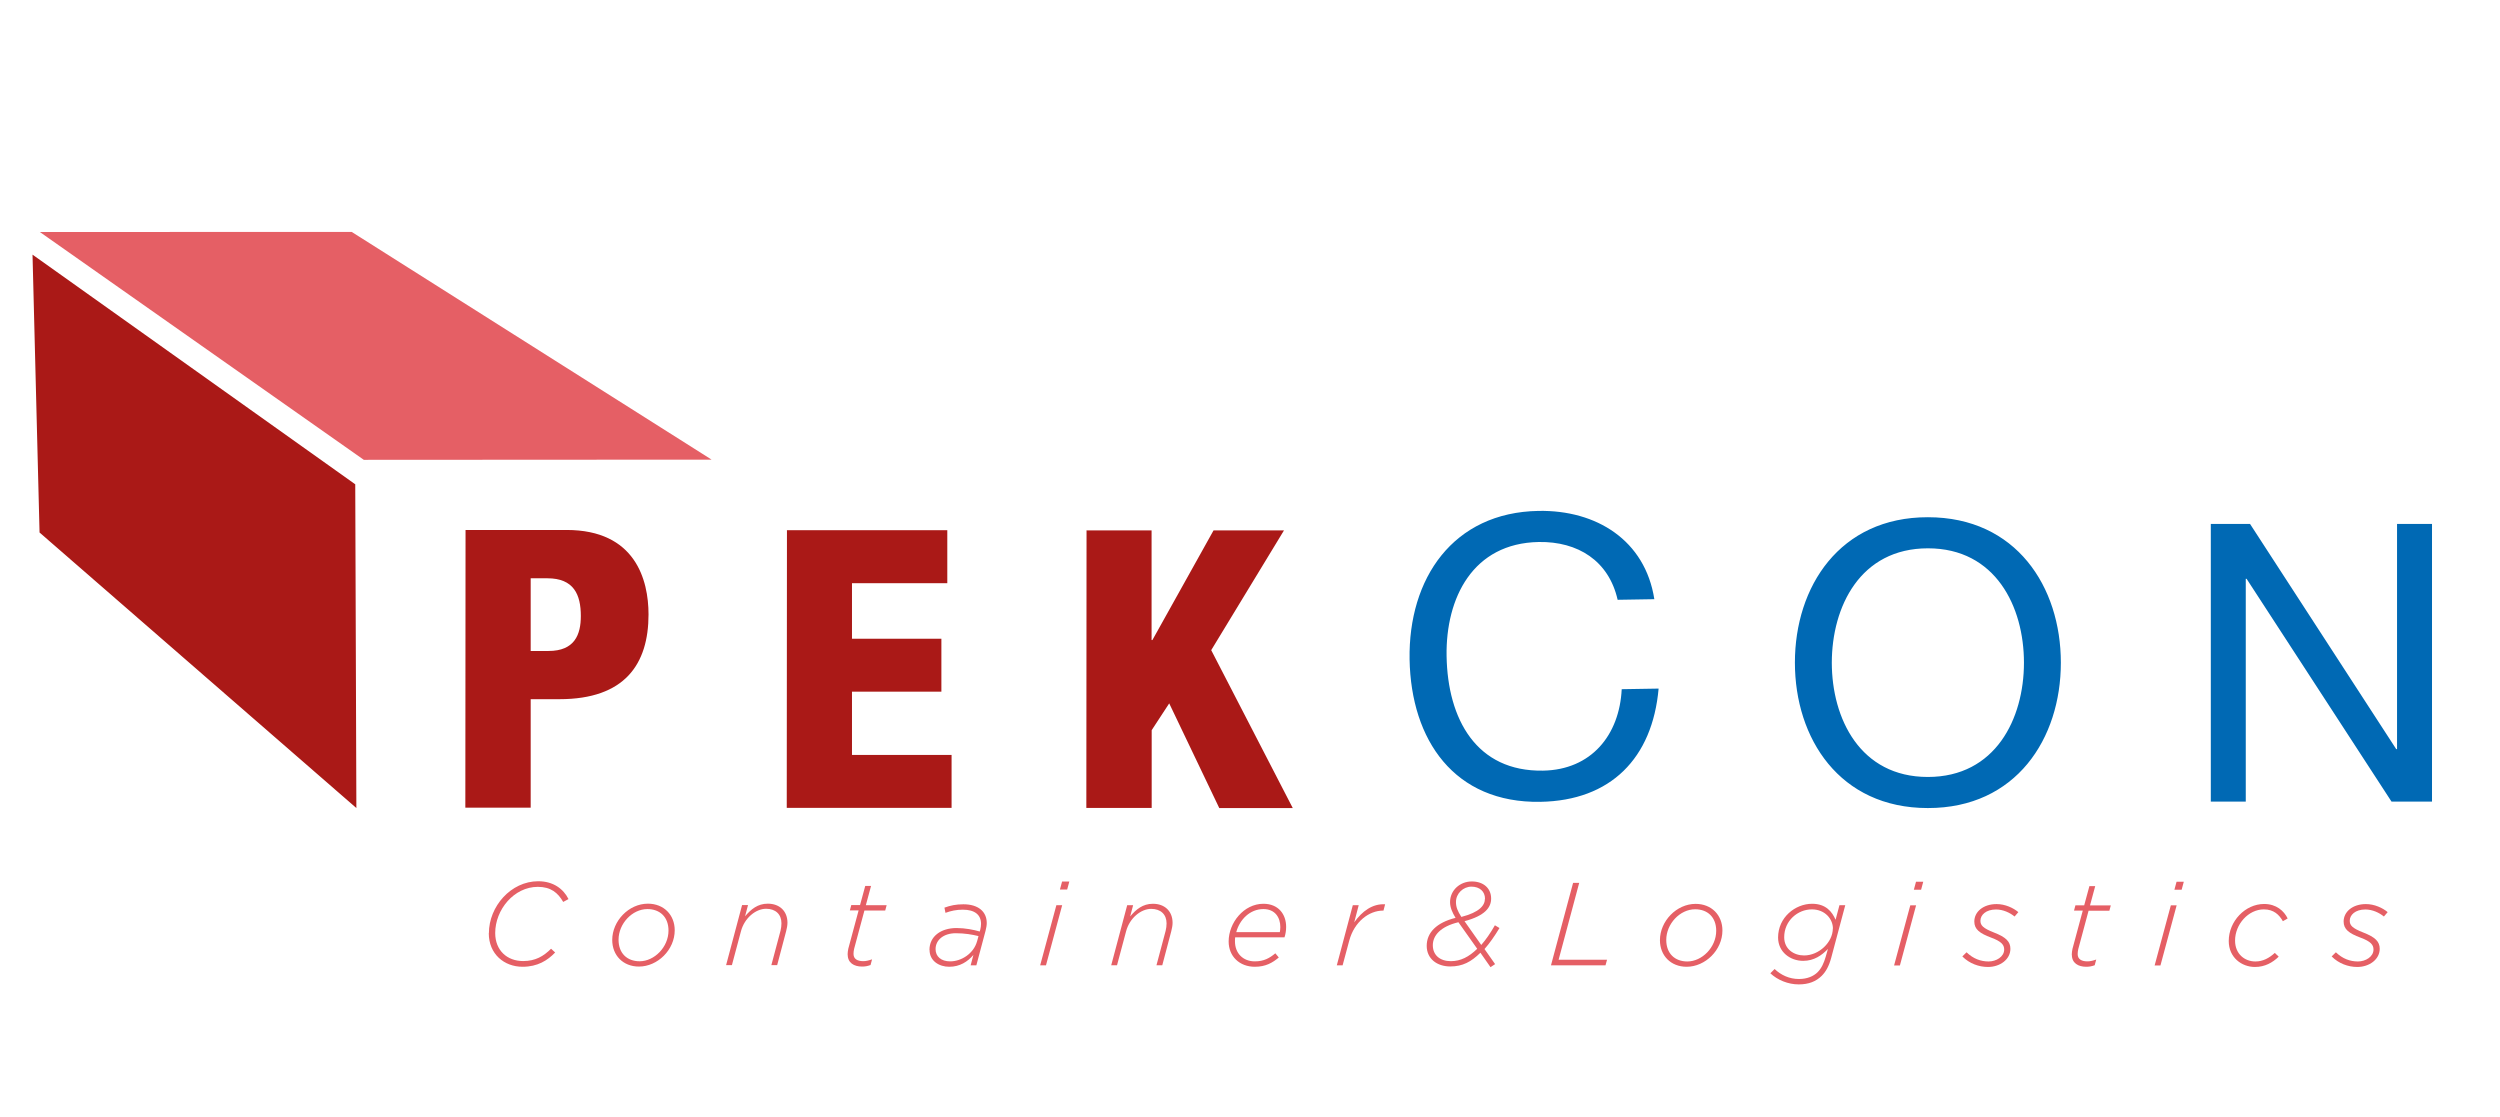
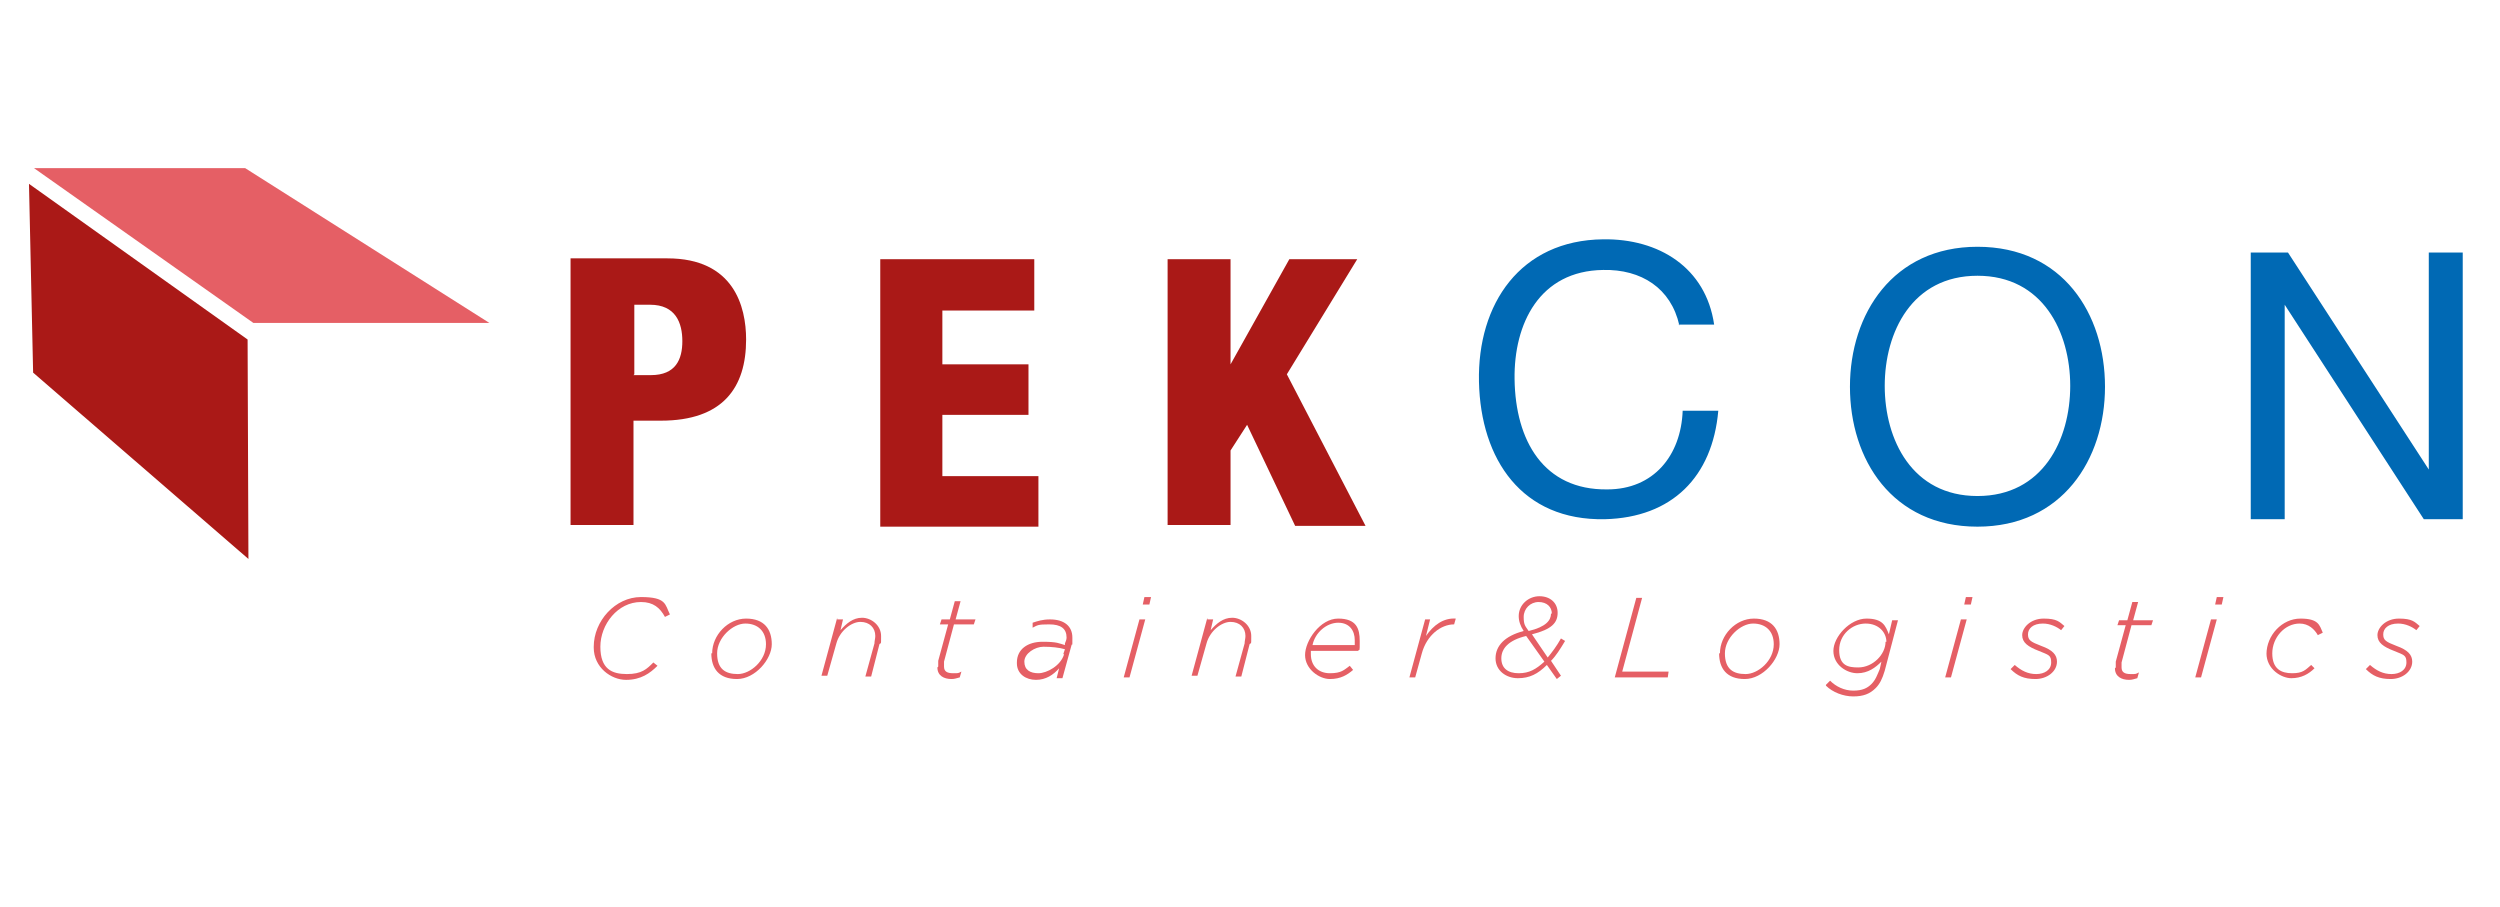
- <svg xmlns="http://www.w3.org/2000/svg" id="Layer_1" viewBox="0 0 245.25 109.5">
+ <svg xmlns="http://www.w3.org/2000/svg" id="Layer_1" version="1.1" viewBox="0 0 301.9 109.5">
  <defs>
-     <style>.cls-1{fill:#aa1917;}.cls-2{fill:#0069b4;}.cls-3{fill:#e55f65;}</style>
+     <style>
+       .st0 {
+         fill: #aa1917;
+       }
+ 
+       .st1 {
+         fill: #e55f65;
+       }
+ 
+       .st2 {
+         fill: #0069b4;
+       }
+     </style>
  </defs>
-   <path class="cls-1" d="M45.66,51.99h9.92c6.75,0,8.04,4.89,8.04,8.29,0,4.88-2.33,8.31-8.74,8.31h-2.82s0,10.64,0,10.64h-6.41s.02-27.24.02-27.24ZM52.06,63.86h1.75c2.56,0,3.17-1.6,3.17-3.43,0-2.1-.69-3.7-3.28-3.7h-1.64s0,7.13,0,7.13ZM77.18,52.01h15.75s0,5.2,0,5.2h-9.35s0,5.45,0,5.45h8.77s0,5.19,0,5.19h-8.77s0,6.21,0,6.21h9.77s0,5.19,0,5.19h-16.17s.02-27.25.02-27.25ZM106.56,52.03h6.41s0,10.76,0,10.76h.08s6-10.76,6-10.76h6.91s-7.14,11.75-7.14,11.75l8,15.49h-7.21s-4.91-10.27-4.91-10.27l-1.72,2.63v7.63s-6.41,0-6.41,0l.02-27.24Z" />
-   <path class="cls-2" d="M158.69,58.84c-.87-3.84-3.91-5.73-7.73-5.67-6.48.11-9.14,5.49-9.05,11.18.1,6.22,2.94,11.36,9.46,11.25,4.73-.08,7.5-3.48,7.72-7.99l3.62-.06c-.61,6.84-4.7,10.99-11.6,11.11-8.43.14-12.69-6.04-12.83-13.98-.13-7.93,4.26-14.42,12.65-14.56,5.68-.1,10.46,2.88,11.36,8.66l-3.62.06ZM189.13,50.74c8.66,0,13.04,6.83,13.04,14.27,0,7.44-4.39,14.27-13.05,14.26-8.66,0-13.04-6.83-13.04-14.27,0-7.44,4.39-14.27,13.05-14.26M189.12,76.22c6.64,0,9.43-5.72,9.43-11.21,0-5.49-2.78-11.22-9.42-11.22-6.64,0-9.42,5.72-9.43,11.21,0,5.49,2.78,11.22,9.42,11.22M216.88,51.4h3.85s14.34,22.09,14.34,22.09h.08s0-22.09,0-22.09h3.43s0,27.24,0,27.24h-3.97s-14.22-21.86-14.22-21.86h-.08s0,21.86,0,21.86h-3.43s0-27.24,0-27.24Z" />
-   <polyline class="cls-3" points="4.49 22.76 34.5 22.75 69.81 45.09 35.69 45.11 3.91 22.76" />
-   <polygon class="cls-1" points="3.19 24.98 34.85 47.51 34.96 79.27 3.88 52.24 3.19 24.98" />
-   <path class="cls-3" d="M47.96,91.55c0-2.63,2.16-5.1,4.84-5.1,1.48,0,2.47.75,2.97,1.75l-.52.28c-.52-.9-1.21-1.48-2.49-1.48-2.34,0-4.18,2.24-4.18,4.53,0,1.7,1.16,2.75,2.74,2.75,1.2,0,2-.47,2.74-1.21l.4.37c-.74.77-1.71,1.4-3.2,1.4-1.79,0-3.31-1.24-3.31-3.29" />
-   <path class="cls-3" d="M60.06,92.21c0-1.86,1.62-3.56,3.5-3.56,1.56,0,2.63,1.1,2.63,2.61,0,1.92-1.68,3.56-3.51,3.56-1.56,0-2.62-1.1-2.62-2.61M65.58,91.29c0-1.33-.84-2.11-2.07-2.11-1.49,0-2.83,1.43-2.83,3.01,0,1.33.84,2.11,2.07,2.11,1.43,0,2.83-1.38,2.83-3.01" />
-   <path class="cls-3" d="M72.81,88.79h.57s-.29,1.1-.29,1.1c.58-.69,1.24-1.24,2.23-1.24,1.17,0,1.93.74,1.93,1.87,0,.26-.06.55-.13.83l-.88,3.33h-.57s.9-3.38.9-3.38c.06-.22.09-.51.09-.73,0-.88-.58-1.42-1.51-1.42-1.01,0-2.12.91-2.46,2.2l-.89,3.33h-.57s1.57-5.9,1.57-5.9Z" />
-   <path class="cls-3" d="M83.15,93.63c0-.18.04-.42.07-.57l1.01-3.75h-.86s.14-.52.14-.52h.86s.51-1.88.51-1.88h.57s-.51,1.89-.51,1.89h2.04s-.14.52-.14.52h-2.04s-1.01,3.76-1.01,3.76c-.04.15-.06.36-.06.5,0,.49.37.71.96.71.25,0,.52-.06.86-.18l-.15.56c-.31.11-.53.15-.83.15-.79,0-1.41-.36-1.41-1.17" />
-   <path class="cls-3" d="M91.18,93.18c0-1.31,1.11-2.14,2.66-2.14.84,0,1.68.17,2.27.34l.05-.16c.05-.17.08-.43.08-.59,0-.89-.62-1.39-1.78-1.39-.65,0-1.15.11-1.71.31l-.1-.51c.58-.21,1.13-.33,1.86-.33,1.45,0,2.29.71,2.29,1.84,0,.22-.05.51-.12.77l-.9,3.38h-.56s.27-1.02.27-1.02c-.57.67-1.34,1.16-2.37,1.16-.98,0-1.93-.56-1.93-1.65M95.85,92.35l.14-.52c-.6-.15-1.36-.28-2.23-.28-1.18,0-1.98.65-1.98,1.56,0,.73.55,1.2,1.43,1.2,1.11,0,2.31-.77,2.64-1.97" />
-   <path class="cls-3" d="M103.63,88.8h.57s-1.59,5.9-1.59,5.9h-.57s1.59-5.9,1.59-5.9ZM104.19,86.48h.71s-.21.78-.21.78h-.71s.21-.78.21-.78Z" />
-   <path class="cls-3" d="M110.59,88.8h.57s-.29,1.1-.29,1.1c.58-.69,1.24-1.24,2.23-1.24,1.17,0,1.93.74,1.93,1.87,0,.26-.06.55-.13.83l-.88,3.33h-.57s.9-3.38.9-3.38c.06-.22.09-.51.09-.73,0-.88-.58-1.42-1.51-1.42-1.01,0-2.12.91-2.46,2.2l-.89,3.33h-.57s1.57-5.9,1.57-5.9Z" />
-   <path class="cls-3" d="M121.17,91.95c-.02.14-.02.27-.02.39,0,1.19.8,1.97,1.95,1.97.89,0,1.45-.32,2.01-.79l.34.41c-.61.51-1.28.91-2.35.91-1.5,0-2.57-1.02-2.57-2.48,0-1.84,1.49-3.7,3.41-3.7,1.48,0,2.23,1.04,2.23,2.26,0,.39-.06.73-.16,1.03h-4.85ZM121.27,91.44h4.28c.02-.1.05-.27.05-.49,0-.95-.52-1.77-1.66-1.77-1.33,0-2.33,1.04-2.66,2.25" />
-   <path class="cls-3" d="M132.72,88.8h.57s-.44,1.68-.44,1.68c.78-1.09,1.78-1.84,3.03-1.77l-.16.62h-.05c-1.36,0-2.81,1.08-3.31,2.95l-.65,2.42h-.57s1.57-5.9,1.57-5.9Z" />
-   <path class="cls-3" d="M145.23,93.46c-.9.89-1.74,1.35-2.96,1.35-1.28,0-2.31-.74-2.31-2.02,0-1.3.96-2.28,2.83-2.75-.32-.52-.54-1.02-.54-1.54,0-1.17.98-2.03,2.13-2.03s1.9.67,1.9,1.68c0,.87-.6,1.68-2.61,2.22l1.64,2.33c.46-.52.91-1.18,1.34-1.93l.45.27c-.5.82-.97,1.5-1.47,2.06l1.04,1.48-.45.3-.98-1.4ZM144.91,93.07l-1.84-2.6c-1.75.42-2.51,1.3-2.51,2.26,0,.96.69,1.56,1.77,1.56.96,0,1.77-.42,2.58-1.21M145.68,88.17c0-.71-.52-1.19-1.33-1.19-.81,0-1.52.67-1.52,1.51,0,.49.16.89.53,1.46,1.79-.46,2.31-1.14,2.31-1.78" />
-   <polygon class="cls-3" points="154.32 86.61 154.92 86.61 152.9 94.15 157.65 94.15 157.5 94.7 152.15 94.7 154.32 86.61" />
-   <path class="cls-3" d="M162.84,92.23c0-1.86,1.62-3.56,3.5-3.56,1.56,0,2.63,1.1,2.63,2.61,0,1.92-1.68,3.56-3.51,3.56-1.56,0-2.62-1.1-2.62-2.61M168.36,91.31c0-1.33-.84-2.11-2.07-2.11-1.49,0-2.83,1.43-2.83,3.01,0,1.33.84,2.11,2.07,2.11,1.43,0,2.83-1.38,2.83-3.01" />
-   <path class="cls-3" d="M173.67,95.48l.42-.42c.62.59,1.43.98,2.39.98.82,0,1.43-.28,1.82-.66.39-.39.62-.89.81-1.55l.21-.74c-.59.62-1.36,1.17-2.43,1.17-1.26,0-2.46-.86-2.46-2.29,0-1.97,1.68-3.31,3.34-3.31,1.36,0,1.97.8,2.3,1.57l.38-1.43h.57s-1.38,5.17-1.38,5.17c-.22.81-.52,1.35-.93,1.76-.56.55-1.27.84-2.26.84-1.04,0-2.08-.43-2.79-1.1M179.81,91.1c0-.94-.77-1.89-2.07-1.89-1.38,0-2.71,1.11-2.71,2.73,0,1.18.96,1.79,1.95,1.79,1.48,0,2.82-1.31,2.82-2.64" />
-   <path class="cls-3" d="M187.4,88.81h.57s-1.59,5.9-1.59,5.9h-.57s1.59-5.9,1.59-5.9ZM187.96,86.5h.71s-.21.78-.21.78h-.71s.21-.78.21-.78Z" />
-   <path class="cls-3" d="M192.51,93.82l.41-.4c.65.63,1.39.9,2.16.9.75,0,1.53-.46,1.53-1.17,0-.45-.25-.79-1.28-1.17-1.12-.42-1.65-.81-1.65-1.58,0-.94.86-1.71,2.19-1.71.83,0,1.63.37,2.13.79l-.37.43c-.45-.37-1.12-.69-1.82-.69-.99,0-1.53.54-1.53,1.1,0,.45.23.73,1.33,1.16,1.18.46,1.61.89,1.61,1.6,0,1.03-1.01,1.78-2.2,1.78-.91,0-1.83-.35-2.5-1.02" />
-   <path class="cls-3" d="M203.24,93.65c0-.18.04-.42.07-.57l1.01-3.75h-.86s.14-.52.14-.52h.86s.51-1.88.51-1.88h.57s-.51,1.89-.51,1.89h2.04s-.14.52-.14.52h-2.04s-1.01,3.76-1.01,3.76c-.04.15-.06.36-.06.5,0,.49.37.71.96.71.25,0,.52-.06.86-.18l-.15.56c-.31.11-.53.15-.83.15-.79,0-1.41-.36-1.41-1.17" />
-   <path class="cls-3" d="M212.96,88.81h.57s-1.59,5.9-1.59,5.9h-.57s1.59-5.9,1.59-5.9ZM213.52,86.5h.71s-.21.78-.21.78h-.71s.21-.78.21-.78Z" />
-   <path class="cls-3" d="M218.64,92.31c0-1.93,1.61-3.63,3.47-3.63,1.2,0,1.95.68,2.31,1.42l-.47.27c-.36-.63-.89-1.16-1.87-1.16-1.5,0-2.82,1.45-2.82,3.06,0,1.33.96,2.05,1.99,2.05.76,0,1.36-.34,1.91-.84l.38.37c-.6.58-1.35,1.01-2.33,1.01-1.3,0-2.57-.93-2.57-2.54" />
-   <path class="cls-3" d="M228.74,93.82l.41-.4c.65.63,1.39.9,2.16.9.75,0,1.53-.46,1.53-1.17,0-.45-.25-.79-1.28-1.17-1.12-.42-1.65-.81-1.65-1.58,0-.94.86-1.71,2.19-1.71.83,0,1.63.37,2.13.79l-.37.43c-.45-.37-1.12-.69-1.82-.69-.99,0-1.53.54-1.53,1.1,0,.45.23.73,1.33,1.16,1.18.46,1.61.89,1.61,1.6,0,1.03-1.01,1.78-2.2,1.78-.91,0-1.83-.35-2.5-1.02" />
+   <g>
+     <polyline class="st1" points="4.5 20.3 29.6 20.3 59.1 39 30.6 39 4.1 20.3" />
+     <polygon class="st0" points="3.5 22.2 29.9 41 30 67.5 4 45 3.5 22.2" />
+   </g>
+   <g>
+     <path class="st0" d="M68.9,31.2h11.7c8,0,9.5,5.8,9.5,9.8,0,5.8-2.8,9.8-10.3,9.8h-3.3v12.6h-7.6V31.2s0,0,0,0ZM76.5,45.3h2.1c3,0,3.8-1.9,3.8-4.1s-.8-4.4-3.9-4.4h-1.9s0,8.4,0,8.4ZM106.3,31.3h18.6v6.2h-11.1v6.5h10.4v6.1h-10.4v7.4h11.6v6.1h-19.1V31.2s0,0,0,0ZM141,31.3h7.6v12.7h0l7.1-12.7h8.2l-8.5,13.9,9.5,18.3h-8.5l-5.8-12.2-2,3.1v9h-7.6V31.3s0,0,0,0Z" />
+     <path class="st2" d="M202.8,39.3c-1-4.5-4.6-6.8-9.2-6.7-7.7.1-10.8,6.5-10.7,13.2.1,7.4,3.5,13.4,11.2,13.3,5.6,0,8.9-4.1,9.1-9.5h4.3c-.7,8-5.6,12.9-13.7,13.1-10,.2-15-7.2-15.2-16.6-.2-9.4,5-17.1,15-17.2,6.7-.1,12.4,3.4,13.4,10.3h-4.3c0,0,0,0,0,0ZM238.8,29.8c10.3,0,15.4,8.1,15.4,16.9s-5.2,16.9-15.4,16.9c-10.3,0-15.4-8.1-15.4-16.9s5.2-16.9,15.4-16.9M238.8,59.9c7.9,0,11.2-6.8,11.2-13.3s-3.3-13.3-11.2-13.3-11.2,6.8-11.2,13.3c0,6.5,3.3,13.3,11.2,13.3M271.7,30.5h4.6l17,26.2h0v-26.2h4.1v32.2h-4.7l-16.8-25.9h0v25.9h-4.1V30.5Z" />
+     <g>
+       <path class="st1" d="M71.7,78.1c0-3.1,2.6-6,5.7-6s2.9.9,3.5,2.1l-.6.3c-.6-1.1-1.4-1.8-2.9-1.8-2.8,0-4.9,2.7-4.9,5.4s1.4,3.3,3.2,3.3,2.4-.6,3.2-1.4l.5.4c-.9.9-2,1.7-3.8,1.7s-3.9-1.5-3.9-3.9" />
+       <path class="st1" d="M86,78.9c0-2.2,1.9-4.2,4.1-4.2s3.1,1.3,3.1,3.1-2,4.2-4.2,4.2-3.1-1.3-3.1-3.1M92.5,77.8c0-1.6-1-2.5-2.5-2.5s-3.4,1.7-3.4,3.6,1,2.5,2.5,2.5,3.4-1.6,3.4-3.6" />
+       <path class="st1" d="M101.1,74.8h.7l-.3,1.3c.7-.8,1.5-1.5,2.6-1.5s2.3.9,2.3,2.2,0,.7-.2,1l-1,3.9h-.7l1.1-4c0-.3.1-.6.1-.9,0-1-.7-1.7-1.8-1.7s-2.5,1.1-2.9,2.6l-1.1,3.9h-.7l1.9-7h0Z" />
+       <path class="st1" d="M113.3,80.5c0-.2,0-.5,0-.7l1.2-4.4h-1l.2-.6h1l.6-2.2h.7l-.6,2.2h2.4l-.2.6h-2.4l-1.2,4.5c0,.2,0,.4,0,.6,0,.6.4.8,1.1.8s.6,0,1-.2l-.2.7c-.4.1-.6.2-1,.2-.9,0-1.7-.4-1.7-1.4" />
+       <path class="st1" d="M122.8,80c0-1.6,1.3-2.5,3.1-2.5s2,.2,2.7.4v-.2c.1-.2.2-.5.2-.7,0-1.1-.7-1.6-2.1-1.6s-1.4.1-2,.4v-.6c.6-.2,1.2-.4,2.1-.4,1.7,0,2.7.8,2.7,2.2s0,.6-.1.9l-1.1,4h-.7l.3-1.2c-.7.8-1.6,1.4-2.8,1.4s-2.3-.7-2.3-2M128.4,79l.2-.6c-.7-.2-1.6-.3-2.6-.3s-2.3.8-2.3,1.8.7,1.4,1.7,1.4,2.7-.9,3.1-2.3" />
+       <path class="st1" d="M137.6,74.8h.7l-1.9,7h-.7l1.9-7ZM138.2,72.1h.8l-.2.9h-.8l.2-.9Z" />
+       <path class="st1" d="M145.8,74.8h.7l-.3,1.3c.7-.8,1.5-1.5,2.6-1.5s2.3.9,2.3,2.2,0,.7-.2,1l-1,3.9h-.7l1.1-4c0-.3.1-.6.1-.9,0-1-.7-1.7-1.8-1.7s-2.5,1.1-2.9,2.6l-1.1,3.9h-.7l1.9-7h0Z" />
+       <path class="st1" d="M158.3,78.5c0,.2,0,.3,0,.5,0,1.4.9,2.3,2.3,2.3s1.7-.4,2.4-.9l.4.5c-.7.6-1.5,1.1-2.8,1.1s-3-1.2-3-2.9,1.8-4.4,4-4.4,2.6,1.2,2.6,2.7,0,.9-.2,1.2h-5.7,0ZM158.5,77.9h5.1c0-.1,0-.3,0-.6,0-1.1-.6-2.1-2-2.1s-2.8,1.2-3.1,2.7" />
+       <path class="st1" d="M172,74.8h.7l-.5,2c.9-1.3,2.1-2.2,3.6-2.1l-.2.7h0c-1.6,0-3.3,1.3-3.9,3.5l-.8,2.9h-.7l1.9-7h0Z" />
+       <path class="st1" d="M186.8,80.3c-1.1,1.1-2.1,1.6-3.5,1.6s-2.7-.9-2.7-2.4,1.1-2.7,3.4-3.3c-.4-.6-.6-1.2-.6-1.8,0-1.4,1.2-2.4,2.5-2.4s2.2.8,2.2,2-.7,2-3.1,2.6l1.9,2.8c.5-.6,1.1-1.4,1.6-2.3l.5.3c-.6,1-1.1,1.8-1.7,2.4l1.2,1.8-.5.4-1.2-1.7h0ZM186.5,79.9l-2.2-3.1c-2.1.5-3,1.5-3,2.7s.8,1.8,2.1,1.8,2.1-.5,3.1-1.4M187.4,74.1c0-.8-.6-1.4-1.6-1.4s-1.8.8-1.8,1.8.2,1.1.6,1.7c2.1-.5,2.7-1.3,2.7-2.1" />
+       <polygon class="st1" points="197.6 72.2 198.3 72.2 195.9 81.1 201.5 81.1 201.4 81.8 195 81.8 197.6 72.2" />
+       <path class="st1" d="M207.7,78.9c0-2.2,1.9-4.2,4.1-4.2s3.1,1.3,3.1,3.1-2,4.2-4.2,4.2-3.1-1.3-3.1-3.1M214.2,77.8c0-1.6-1-2.5-2.5-2.5s-3.4,1.7-3.4,3.6,1,2.5,2.5,2.5,3.4-1.6,3.4-3.6" />
+       <path class="st1" d="M220.5,82.7l.5-.5c.7.7,1.7,1.2,2.8,1.2s1.7-.3,2.2-.8c.5-.5.7-1.1,1-1.8l.2-.9c-.7.7-1.6,1.4-2.9,1.4s-2.9-1-2.9-2.7,2-3.9,4-3.9,2.3.9,2.7,1.9l.4-1.7h.7l-1.6,6.1c-.3,1-.6,1.6-1.1,2.1-.7.7-1.5,1-2.7,1s-2.5-.5-3.3-1.3M227.8,77.5c0-1.1-.9-2.2-2.5-2.2s-3.2,1.3-3.2,3.2,1.1,2.1,2.3,2.1c1.8,0,3.3-1.6,3.3-3.1" />
+       <path class="st1" d="M236.8,74.8h.7l-1.9,7h-.7l1.9-7ZM237.4,72.1h.8l-.2.9h-.8l.2-.9Z" />
+       <path class="st1" d="M242.8,80.8l.5-.5c.8.7,1.6,1.1,2.6,1.1s1.8-.5,1.8-1.4-.3-.9-1.5-1.4c-1.3-.5-2-1-2-1.9s1-2,2.6-2,1.9.4,2.5.9l-.4.5c-.5-.4-1.3-.8-2.2-.8-1.2,0-1.8.6-1.8,1.3s.3.9,1.6,1.4c1.4.5,1.9,1.1,1.9,1.9,0,1.2-1.2,2.1-2.6,2.1s-2.2-.4-3-1.2" />
+       <path class="st1" d="M255.5,80.6c0-.2,0-.5,0-.7l1.2-4.4h-1l.2-.6h1l.6-2.2h.7l-.6,2.2h2.4l-.2.6h-2.4l-1.2,4.5c0,.2,0,.4,0,.6,0,.6.4.8,1.1.8s.6,0,1-.2l-.2.7c-.4.1-.6.2-1,.2-.9,0-1.7-.4-1.7-1.4" />
+       <path class="st1" d="M267,74.8h.7l-1.9,7h-.7l1.9-7ZM267.7,72.1h.8l-.2.9h-.8l.2-.9Z" />
+       <path class="st1" d="M273.7,79c0-2.3,1.9-4.3,4.1-4.3s2.3.8,2.7,1.7l-.6.3c-.4-.7-1.1-1.4-2.2-1.4-1.8,0-3.3,1.7-3.3,3.6s1.1,2.4,2.4,2.4,1.6-.4,2.3-1l.4.4c-.7.7-1.6,1.2-2.8,1.2s-3-1.1-3-3" />
+       <path class="st1" d="M285.7,80.8l.5-.5c.8.7,1.6,1.1,2.6,1.1s1.8-.5,1.8-1.4-.3-.9-1.5-1.4c-1.3-.5-2-1-2-1.9s1-2,2.6-2,1.9.4,2.5.9l-.4.5c-.5-.4-1.3-.8-2.2-.8-1.2,0-1.8.6-1.8,1.3s.3.9,1.6,1.4c1.4.5,1.9,1.1,1.9,1.9,0,1.2-1.2,2.1-2.6,2.1s-2.2-.4-3-1.2" />
+     </g>
+   </g>
</svg>
